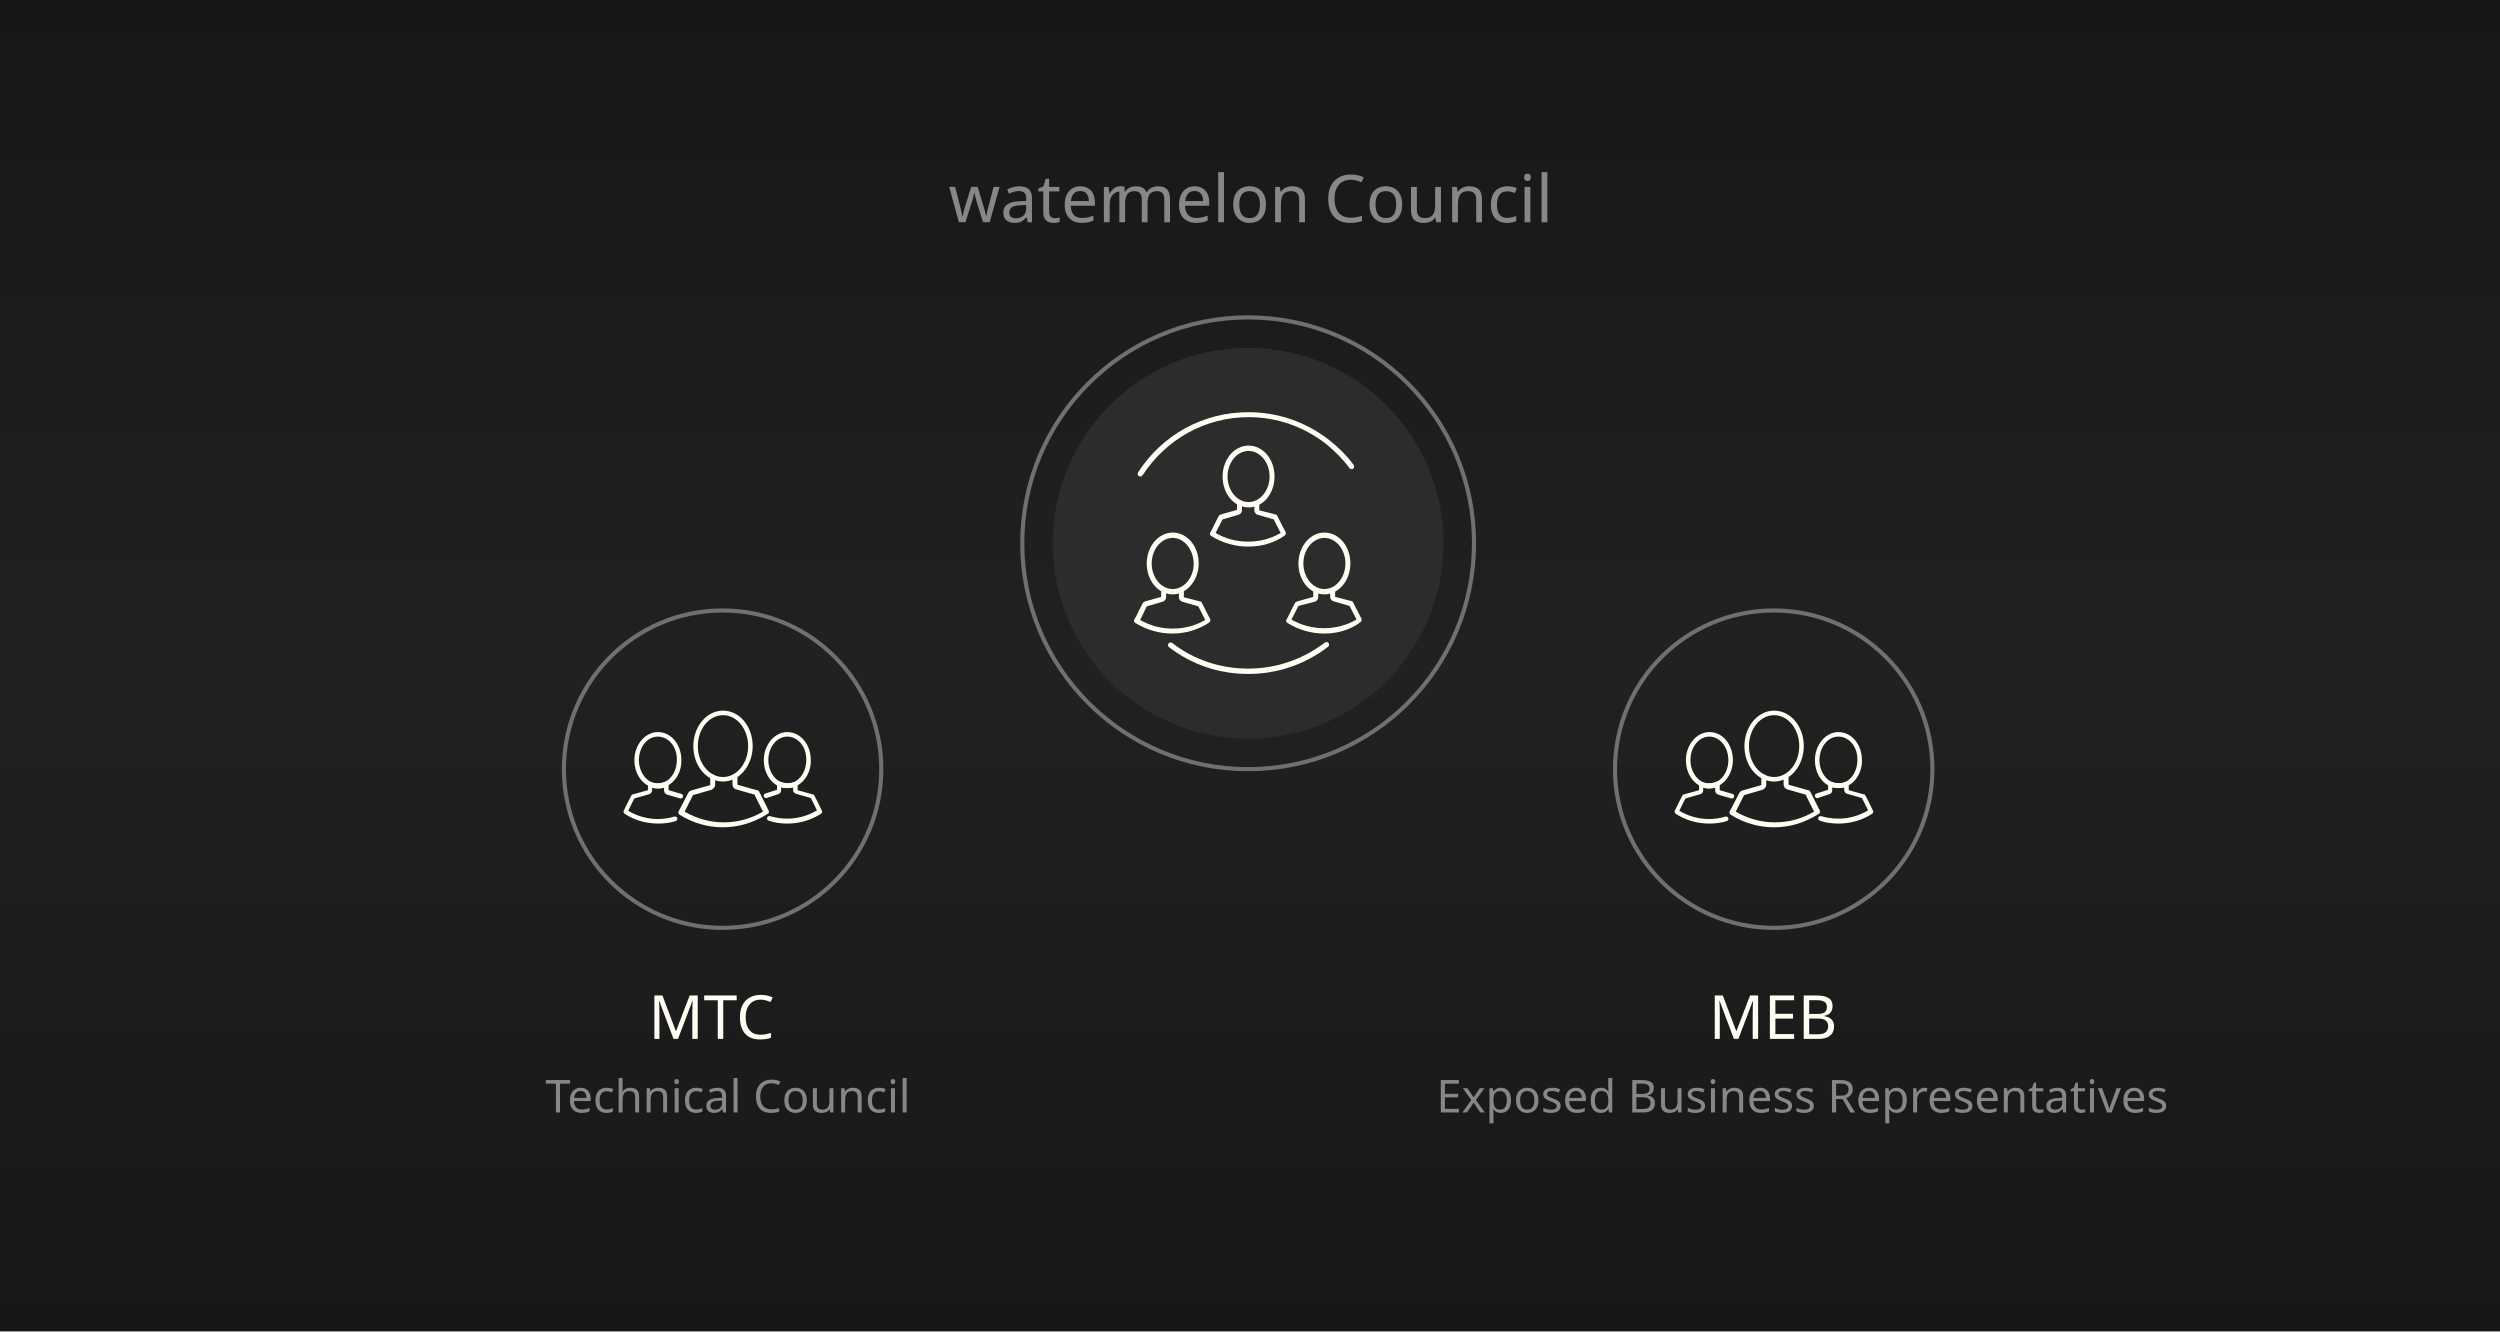
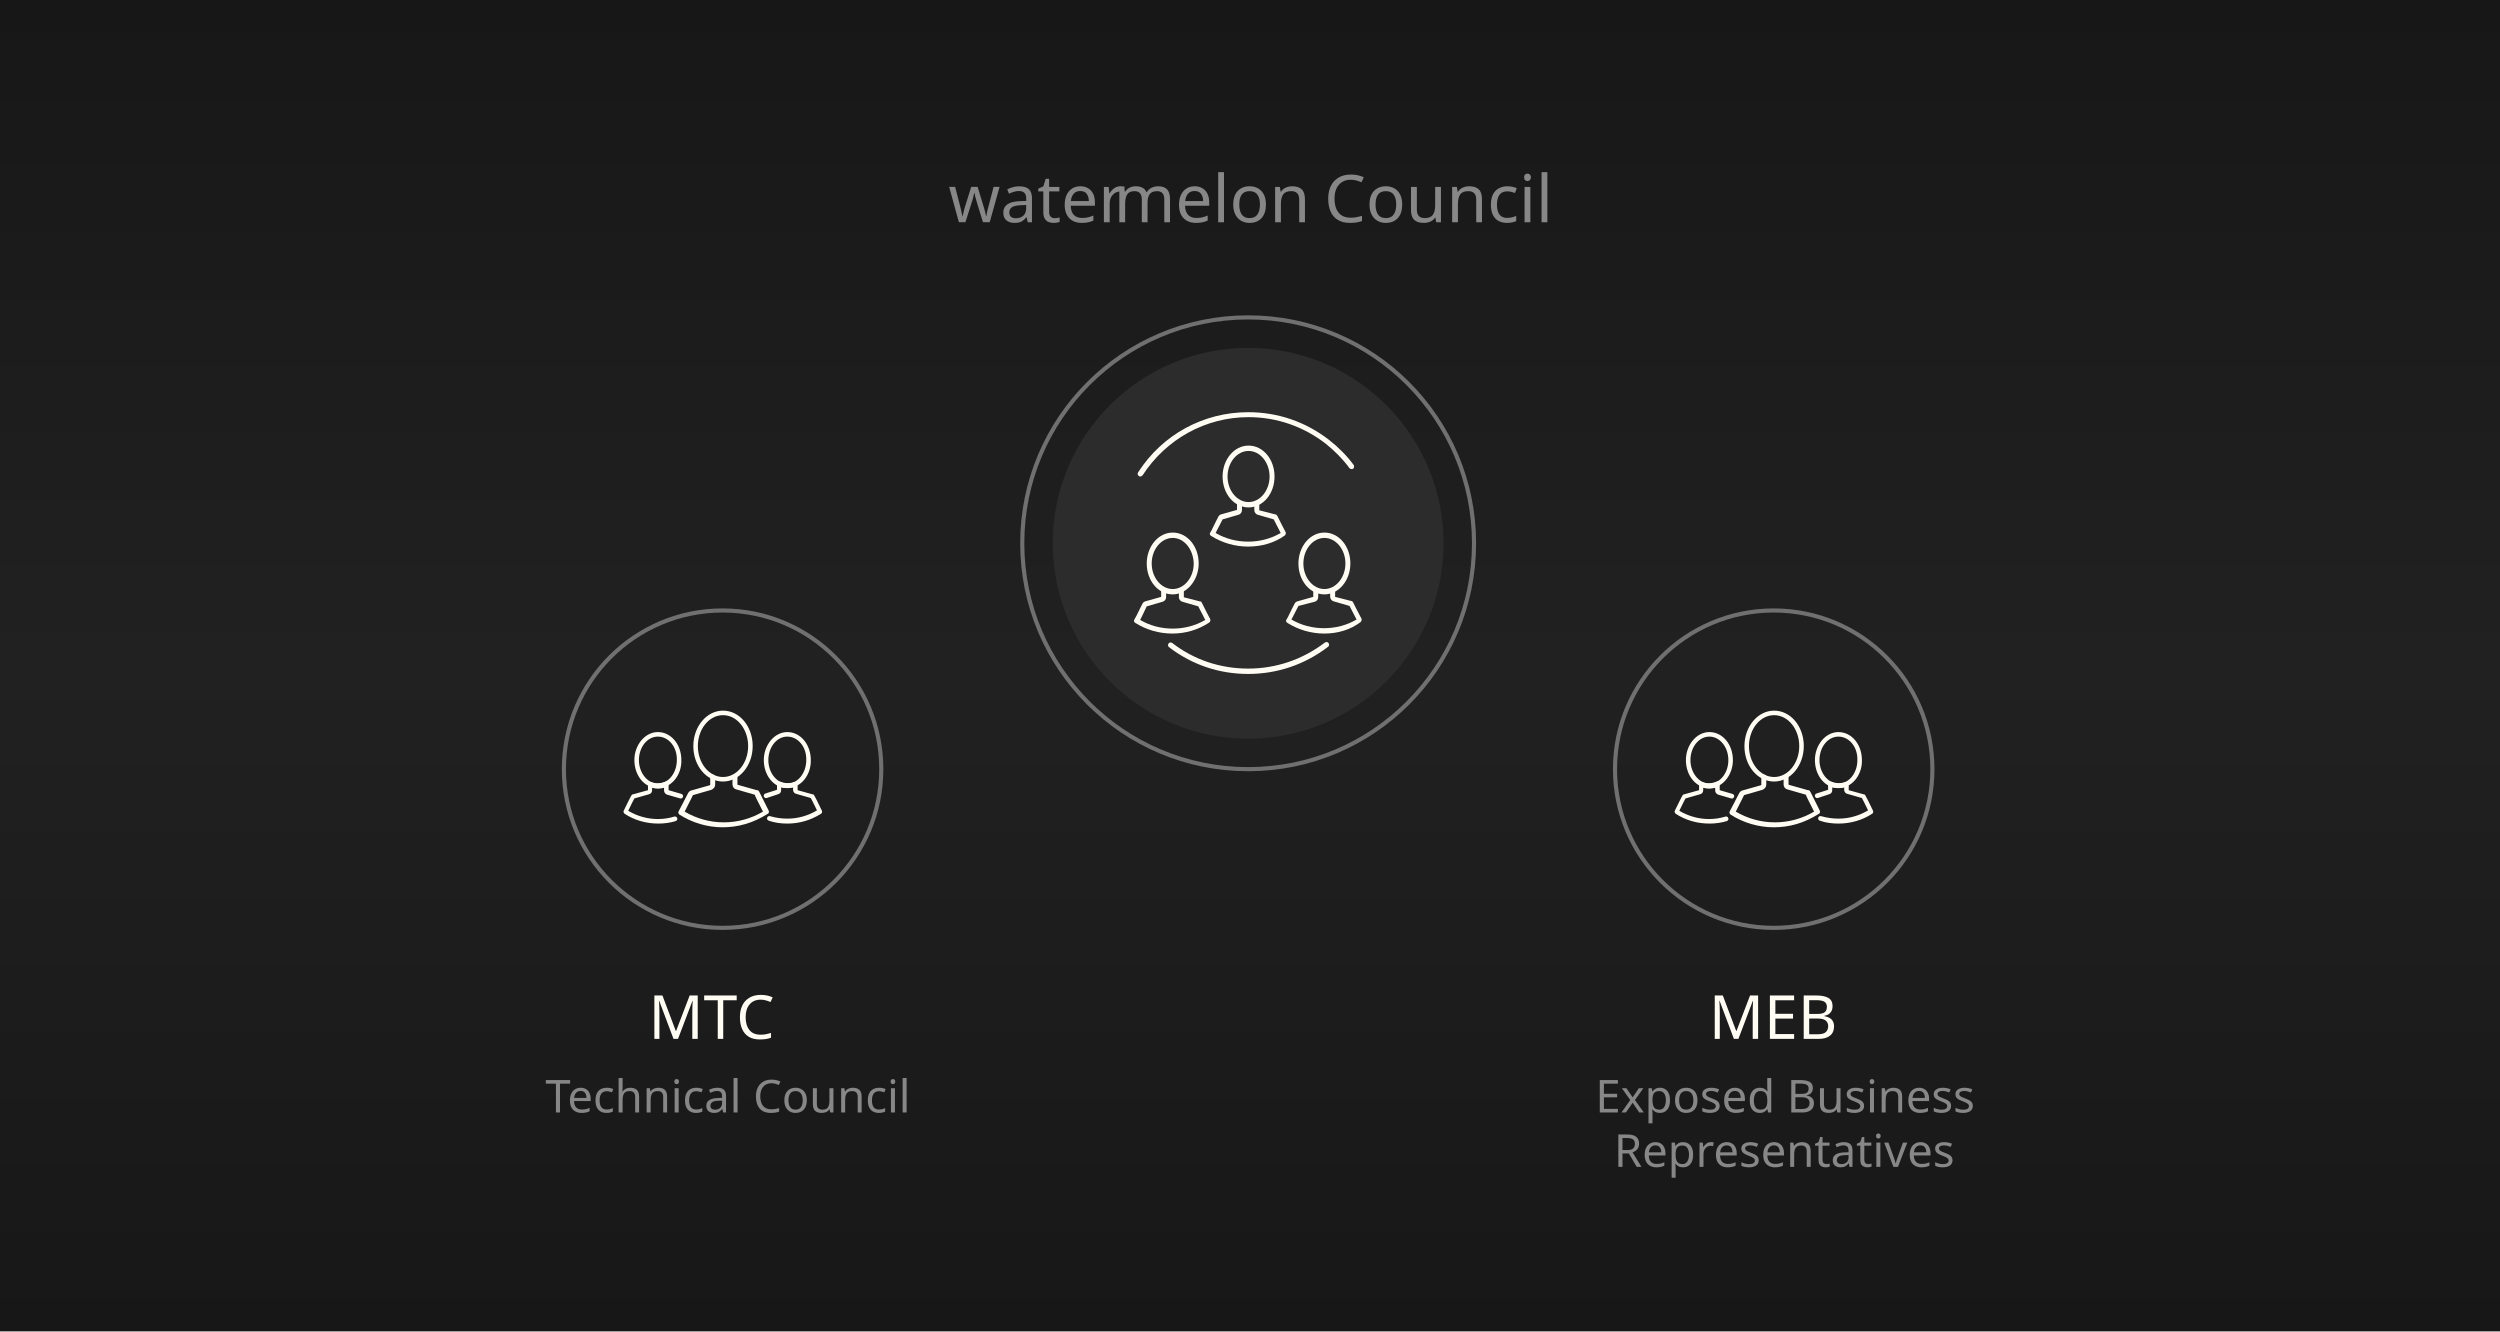
<svg xmlns="http://www.w3.org/2000/svg" version="1.1" id="Layer_1" x="0px" y="0px" viewBox="0 0 606.5 323" style="enable-background:new 0 0 606.5 323;" xml:space="preserve">
  <style type="text/css">
	.st0{display:none;fill:#171717;}
	.st1{display:none;}
	.st2{display:inline;}
	.st3{fill:none;stroke:#2B2B2B;stroke-miterlimit:10;}
	.st4{fill:none;stroke:#2B2B2B;stroke-miterlimit:10;stroke-dasharray:3.002,3.002;}
	.st5{fill:none;stroke:#2B2B2B;stroke-miterlimit:10;stroke-dasharray:3.02,3.02;}
	.st6{fill:none;stroke:#2B2B2B;stroke-miterlimit:10;stroke-dasharray:2.921,2.921;}
	.st7{fill:url(#SVGID_1_);}
	.st8{fill:#878787;}
	.st9{font-family:'SourceSerifPro-Light';}
	.st10{font-size:16px;}
	.st11{font-family:'SourceSerifPro-Bold';}
	.st12{fill:#2C2C2C;}
	.st13{fill:none;stroke:#707070;stroke-miterlimit:10;}
	.st14{fill:#FFFDF3;}
	.st15{font-family:'SourceSerifPro-Regular';}
	.st16{font-size:14.748px;}
	.st17{font-size:11px;}
+ 	.st18{enable-background:new    ;}
</style>
  <rect x="-81.7" y="-100.4" class="st0" width="841.9" height="595.3" />
  <g class="st1">
    <g class="st2">
      <polyline class="st3" points="182.1,392.1 182.1,393.6 180.6,393.6   " />
      <line class="st4" x1="177.6" y1="393.6" x2="5" y2="393.6" />
      <polyline class="st3" points="3.5,393.6 2,393.6 2,392.1   " />
      <line class="st5" x1="2" y1="389" x2="2" y2="4" />
      <polyline class="st3" points="2,2.5 2,1 3.5,1   " />
      <line class="st4" x1="6.5" y1="1" x2="179.1" y2="1" />
      <polyline class="st3" points="180.6,1 182.1,1 182.1,2.5   " />
      <line class="st5" x1="182.1" y1="5.5" x2="182.1" y2="390.5" />
    </g>
  </g>
  <g class="st1">
    <g class="st2">
      <polyline class="st3" points="392.5,392.1 392.5,393.6 391,393.6   " />
      <line class="st4" x1="388" y1="393.6" x2="215.4" y2="393.6" />
      <polyline class="st3" points="213.9,393.6 212.4,393.6 212.4,392.1   " />
      <line class="st5" x1="212.4" y1="389" x2="212.4" y2="4" />
      <polyline class="st3" points="212.4,2.5 212.4,1 213.9,1   " />
      <line class="st4" x1="216.9" y1="1" x2="389.5" y2="1" />
      <polyline class="st3" points="391,1 392.5,1 392.5,2.5   " />
      <line class="st5" x1="392.5" y1="5.5" x2="392.5" y2="390.5" />
    </g>
  </g>
  <g class="st1">
    <g class="st2">
      <polyline class="st3" points="534,392.1 534,393.6 532.5,393.6   " />
      <line class="st6" x1="529.6" y1="393.6" x2="425.9" y2="393.6" />
      <polyline class="st3" points="424.4,393.6 422.9,393.6 422.9,392.1   " />
      <line class="st5" x1="422.9" y1="389" x2="422.9" y2="4" />
      <polyline class="st3" points="422.9,2.5 422.9,1 424.4,1   " />
      <line class="st6" x1="427.4" y1="1" x2="531" y2="1" />
      <polyline class="st3" points="532.5,1 534,1 534,2.5   " />
      <line class="st5" x1="534" y1="5.5" x2="534" y2="390.5" />
    </g>
  </g>
  <g class="st1">
    <g class="st2">
      <polyline class="st3" points="676.5,392.1 676.5,393.6 675,393.6   " />
      <line class="st6" x1="672.1" y1="393.6" x2="568.4" y2="393.6" />
      <polyline class="st3" points="566.9,393.6 565.4,393.6 565.4,392.1   " />
      <line class="st5" x1="565.4" y1="389" x2="565.4" y2="4" />
      <polyline class="st3" points="565.4,2.5 565.4,1 566.9,1   " />
      <line class="st6" x1="569.8" y1="1" x2="673.5" y2="1" />
      <polyline class="st3" points="675,1 676.5,1 676.5,2.5   " />
      <line class="st5" x1="676.5" y1="5.5" x2="676.5" y2="390.5" />
    </g>
  </g>
-   <linearGradient id="SVGID_1_" gradientUnits="userSpaceOnUse" x1="303.25" y1="823.898" x2="303.25" y2="500.898" gradientTransform="matrix(1 0 0 1 0 -500.8976)">
+   <linearGradient id="SVGID_1_" gradientUnits="userSpaceOnUse" x1="303.25" y1="-501.992" x2="303.25" y2="-178.992" gradientTransform="matrix(1 0 0 -1 0 -178.9921)">
    <stop offset="0" style="stop-color:#171717" />
    <stop offset="0.5" style="stop-color:#212121" />
    <stop offset="1" style="stop-color:#171717" />
  </linearGradient>
  <rect y="0" class="st7" width="606.5" height="323" />
  <text transform="matrix(1 0 0 1 230.0914 53.9216)" class="st8 st9 st10">water</text>
  <text transform="matrix(1 0 0 1 270.1914 53.9216)" class="st8 st11 st10">melon</text>
  <text transform="matrix(1 0 0 1 317.0914 53.9216)" class="st8 st9 st10"> Council</text>
  <g>
    <circle class="st12" cx="302.8" cy="131.8" r="47.4" />
    <circle class="st13" cx="302.8" cy="131.8" r="54.8" />
    <g>
      <g>
        <g>
          <path class="st14" d="M302.8,132.6c-3.2,0-6.3-0.9-9-2.6c-0.3-0.2-0.4-0.5-0.2-0.8l0.3-0.5c0.8-1.7,1.6-3.2,1.7-3.4      c0.1-0.2,0.2-0.3,0.4-0.4c0.1,0,0.1-0.1,0.2-0.1l3.9-1.1v-1.5c0-0.3,0.3-0.6,0.6-0.6c0.3,0,0.6,0.3,0.6,0.6v1.6      c0,0.5-0.4,1-0.9,1.1l-3.8,1.1c-0.2,0.4-0.9,1.8-1.7,3.3l0,0c2.4,1.4,5.1,2.1,7.9,2.1s5.5-0.7,7.9-2.1c-0.9-1.7-1.5-2.9-1.7-3.3      l-3.8-1.1c-0.5-0.1-0.9-0.6-0.9-1.1v-1.5c0-0.3,0.3-0.6,0.6-0.6c0.3,0,0.6,0.3,0.6,0.6v1.5l3.9,1c0.1,0,0.1,0,0.1,0      c0.1,0,0.3,0.2,0.4,0.4c0.1,0.1,0.8,1.7,2,3.9c0.1,0.3,0,0.6-0.2,0.8C309.2,131.7,306.1,132.6,302.8,132.6z" />
          <path class="st14" d="M302.9,123.1c-3.5,0-6.3-3.3-6.3-7.5c0-4.1,2.8-7.5,6.3-7.5s6.3,3.3,6.3,7.5      C309.2,119.8,306.4,123.1,302.9,123.1z M302.9,109.4c-2.8,0-5.1,2.8-5.1,6.2c0,3.4,2.3,6.2,5.1,6.2c2.8,0,5.1-2.8,5.1-6.2      C308,112.2,305.7,109.4,302.9,109.4z" />
        </g>
        <g>
          <g>
            <path class="st14" d="M321.3,153.7c-3.2,0-6.3-0.9-9-2.6c-0.3-0.2-0.4-0.5-0.2-0.8l0.3-0.5c0.8-1.7,1.6-3.2,1.7-3.4       s0.2-0.3,0.4-0.4c0.1,0,0.1-0.1,0.2-0.1l3.9-1.1v-1.5c0-0.3,0.3-0.6,0.6-0.6c0.3,0,0.6,0.3,0.6,0.6v1.6c0,0.5-0.4,1-0.9,1.1       l-3.9,1c-0.2,0.4-0.9,1.8-1.7,3.3l0,0c2.4,1.4,5.1,2.1,7.9,2.1s5.5-0.7,7.9-2.1c-0.9-1.7-1.5-2.9-1.7-3.3l-3.8-1.1       c-0.5-0.1-0.9-0.6-0.9-1.1v-1.5c0-0.3,0.3-0.6,0.6-0.6s0.6,0.3,0.6,0.6v1.5l3.9,1c0.1,0,0.1,0,0.1,0c0.1,0,0.3,0.2,0.4,0.4       s0.8,1.7,2,3.9c0.1,0.3,0,0.6-0.2,0.8C327.6,152.8,324.5,153.7,321.3,153.7z" />
            <path class="st14" d="M321.3,144.2c-3.5,0-6.3-3.3-6.3-7.5c0-4.1,2.8-7.5,6.3-7.5s6.3,3.3,6.3,7.5       C327.6,140.8,324.8,144.2,321.3,144.2z M321.3,130.5c-2.8,0-5.1,2.8-5.1,6.2s2.3,6.2,5.1,6.2c2.8,0,5.1-2.8,5.1-6.2       S324.1,130.5,321.3,130.5z" />
          </g>
          <g>
            <path class="st14" d="M284.4,153.7c-3.2,0-6.3-0.9-9-2.6c-0.3-0.2-0.4-0.5-0.2-0.8l0.6-1.1c0.7-1.4,1.3-2.7,1.4-2.8       c0.1-0.2,0.2-0.3,0.4-0.4c0.1,0,0.1-0.1,0.2-0.1l3.9-1.1v-1.5c0-0.3,0.3-0.6,0.6-0.6c0.3,0,0.6,0.3,0.6,0.6v1.6       c0,0.5-0.4,1-0.9,1.1l-3.8,1.1c-0.2,0.4-0.7,1.4-1.3,2.7l-0.3,0.6c2.4,1.4,5.1,2.1,7.9,2.1s5.5-0.7,7.9-2.1       c-0.9-1.7-1.5-2.9-1.7-3.3l-3.8-1.1c-0.5-0.1-0.9-0.6-0.9-1.1v-1.5c0-0.3,0.3-0.6,0.6-0.6c0.3,0,0.6,0.3,0.6,0.6v1.5l3.9,1       c0.1,0,0.1,0,0.1,0c0.1,0,0.3,0.1,0.4,0.4c0.1,0.1,0.8,1.7,2,3.9c0.1,0.3,0,0.6-0.2,0.8C290.7,152.8,287.6,153.7,284.4,153.7z" />
            <path class="st14" d="M284.5,144.2c-3.5,0-6.3-3.3-6.3-7.5c0-4.1,2.8-7.5,6.3-7.5s6.3,3.3,6.3,7.5       C290.8,140.8,287.9,144.2,284.5,144.2z M284.5,130.5c-2.8,0-5.1,2.8-5.1,6.2s2.3,6.2,5.1,6.2c2.8,0,5.1-2.8,5.1-6.2       C289.5,133.3,287.3,130.5,284.5,130.5z" />
          </g>
        </g>
      </g>
      <path class="st14" d="M302.8,163.5c-7,0-13.6-2.2-19.2-6.5c-0.3-0.2-0.3-0.6-0.1-0.9c0.2-0.3,0.6-0.3,0.9-0.1    c5.3,4.1,11.7,6.2,18.4,6.2c6.8,0,13.2-2.2,18.6-6.3c0.3-0.2,0.7-0.2,0.9,0.1c0.2,0.3,0.2,0.7-0.1,0.9    C316.6,161.2,309.9,163.5,302.8,163.5z" />
      <path class="st14" d="M276.6,115.6c-0.1,0-0.2,0-0.3-0.1c-0.3-0.2-0.4-0.6-0.2-0.9c5.9-9.2,15.9-14.6,26.7-14.6    c7.2,0,13.9,2.3,19.6,6.7c2.3,1.8,4.3,3.8,6,6.1c0.2,0.3,0.1,0.7-0.1,0.9c-0.3,0.2-0.7,0.1-0.9-0.1c-1.6-2.2-3.6-4.2-5.7-5.9    c-5.4-4.2-11.9-6.5-18.8-6.5c-10.4,0-20,5.3-25.7,14.1C277,115.5,276.8,115.6,276.6,115.6z" />
    </g>
  </g>
  <text transform="matrix(1 0 0 1 157.3145 252.0317)" class="st14 st15 st16">MTC</text>
  <text transform="matrix(1 0 0 1 129.4476 269.8862)" class="st8 st9 st17"> Technical Council</text>
  <text transform="matrix(1 0 0 1 414.5641 252.0317)" class="st14 st15 st16">MEB</text>
-   <text transform="matrix(1 0 0 1 345.6127 269.8862)" class="st8 st9 st17"> Exposed Business Representatives</text>
+   <text transform="matrix(1 0 0 1 387.0494 269.8862)" class="st18">
+     <tspan x="0" y="0" class="st8 st9 st17">Exposed Business</tspan>
+     <tspan x="4.5" y="13.2" class="st8 st9 st17">Representatives</tspan>
+   </text>
  <g>
    <circle class="st13" cx="175.3" cy="186.6" r="38.5" />
    <g>
      <g>
        <path class="st14" d="M191,199.8c-1.5,0-3.1-0.2-4.5-0.7c-0.3-0.1-0.5-0.4-0.4-0.7s0.4-0.5,0.7-0.4c1.4,0.4,2.8,0.6,4.2,0.6     c2.6,0,5-0.7,7.2-2c-0.8-1.6-1.3-2.7-1.5-3l-3.5-1c-0.5-0.1-0.8-0.5-0.8-1V191c-1,0.2-1.9,0.2-2.9,0v0.7c0,0.5-0.3,0.9-0.8,1     l-2.7,0.9c-0.3,0.1-0.6-0.1-0.7-0.4c-0.1-0.3,0.1-0.6,0.4-0.7l2.8-0.9v-1.4c0-0.2,0.1-0.4,0.2-0.5c0.2-0.1,0.3-0.1,0.5-0.1     c1.2,0.5,2.4,0.5,3.6,0.1c0.2-0.1,0.4,0,0.5,0.1s0.2,0.3,0.2,0.5v1.4l3.6,1h0.1c0.1,0,0.3,0.1,0.4,0.4c0.1,0.1,0.8,1.5,1.8,3.6     c0.1,0.3,0,0.6-0.2,0.7C196.7,199,193.9,199.8,191,199.8z" />
        <path class="st14" d="M191,191.2c-3.2,0-5.7-3-5.7-6.8c0-3.7,2.6-6.8,5.7-6.8c3.2,0,5.7,3,5.7,6.8     C196.8,188.1,194.2,191.2,191,191.2z M191,178.7c-2.6,0-4.6,2.6-4.6,5.7c0,3.1,2.1,5.7,4.6,5.7c2.6,0,4.6-2.6,4.6-5.7     C195.7,181.2,193.6,178.7,191,178.7z" />
      </g>
      <g>
        <path class="st14" d="M159.7,199.8c-2.9,0-5.8-0.8-8.2-2.4c-0.2-0.2-0.3-0.5-0.2-0.7c1-2.1,1.7-3.4,1.8-3.6     c0.1-0.2,0.3-0.4,0.4-0.4h0.1l3.6-1v-1.4c0-0.2,0.1-0.4,0.2-0.5c0.1-0.1,0.3-0.1,0.5-0.1c1.2,0.5,2.4,0.4,3.6-0.1     c0.2-0.1,0.4-0.1,0.5,0.1c0.2,0.1,0.2,0.3,0.2,0.5v1.5l3.1,0.9c0.3,0.1,0.5,0.4,0.4,0.7s-0.4,0.5-0.7,0.4l-3.1-0.9     c-0.4-0.1-0.8-0.5-0.8-1v-0.7c-1,0.3-2,0.3-2.9,0v0.6c0,0.5-0.3,0.9-0.8,1l-3.5,1c-0.2,0.3-0.7,1.4-1.5,3c2.2,1.3,4.7,2,7.2,2     c1.4,0,2.7-0.2,4-0.6c0.3-0.1,0.6,0.1,0.7,0.4c0.1,0.3-0.1,0.6-0.4,0.7C162.6,199.6,161.2,199.8,159.7,199.8z" />
        <path class="st14" d="M159.6,191.2c-3.2,0-5.7-3-5.7-6.8c0-3.7,2.6-6.8,5.7-6.8c3.2,0,5.7,3,5.7,6.8     C165.4,188.1,162.8,191.2,159.6,191.2z M159.6,178.7c-2.6,0-4.6,2.6-4.6,5.7c0,3.1,2.1,5.7,4.6,5.7c2.6,0,4.6-2.6,4.6-5.7     C164.3,181.2,162.2,178.7,159.6,178.7z" />
      </g>
      <g>
        <path class="st14" d="M175.3,200.7c-3.7,0-7.4-1.1-10.5-3.1c-0.2-0.2-0.3-0.5-0.2-0.7l1.1-2.1c0.7-1.3,1.2-2.4,1.3-2.5     s0.2-0.3,0.4-0.4c0.1,0,0.1-0.1,0.2-0.1l4.6-1.3l0.1-0.1v-1.9c0-0.3,0.2-0.6,0.6-0.6c0.3,0,0.6,0.2,0.6,0.6v1.9     c0,0.5-0.4,1-0.9,1.2l-4.5,1.3c-0.1,0.3-0.6,1.2-1.2,2.4l-0.8,1.6c2.9,1.7,6.1,2.6,9.5,2.6s6.6-0.9,9.5-2.6     c-1.1-2.2-1.9-3.7-2-4.1l-4.5-1.3c-0.5-0.1-0.9-0.6-0.9-1.2v-1.8c0-0.3,0.2-0.6,0.6-0.6c0.3,0,0.6,0.2,0.6,0.6v1.8     c0,0,0,0.1,0.1,0.1l4.6,1.3c0.1,0,0.1,0,0.2,0c0.1,0,0.3,0.2,0.4,0.4c0.1,0.2,1,2,2.3,4.6c0.1,0.3,0,0.6-0.2,0.7     C182.7,199.7,179,200.7,175.3,200.7z" />
        <path class="st14" d="M175.4,189.6c-4,0-7.2-3.8-7.2-8.6c0-4.7,3.2-8.6,7.2-8.6s7.2,3.8,7.2,8.6     C182.6,185.7,179.4,189.6,175.4,189.6z M175.4,173.5c-3.4,0-6.1,3.4-6.1,7.5s2.7,7.5,6.1,7.5c3.4,0,6.1-3.4,6.1-7.5     S178.8,173.5,175.4,173.5z" />
      </g>
    </g>
  </g>
  <g>
    <circle class="st13" cx="430.3" cy="186.6" r="38.5" />
    <g>
      <g>
        <path class="st14" d="M446,199.8c-1.5,0-3.1-0.2-4.5-0.7c-0.3-0.1-0.5-0.4-0.4-0.7s0.4-0.5,0.7-0.4c1.4,0.4,2.8,0.6,4.2,0.6     c2.6,0,5-0.7,7.2-2c-0.8-1.6-1.3-2.7-1.5-3l-3.5-1c-0.5-0.1-0.8-0.5-0.8-1V191c-1,0.2-1.9,0.2-2.9,0v0.7c0,0.5-0.3,0.9-0.8,1     l-2.7,0.9c-0.3,0.1-0.6-0.1-0.7-0.4c-0.1-0.3,0.1-0.6,0.4-0.7l2.8-0.9v-1.4c0-0.2,0.1-0.4,0.2-0.5c0.2-0.1,0.3-0.1,0.5-0.1     c1.2,0.5,2.4,0.5,3.6,0.1c0.2-0.1,0.4,0,0.5,0.1s0.2,0.3,0.2,0.5v1.4l3.6,1h0.1c0.1,0,0.3,0.1,0.4,0.4c0.1,0.1,0.8,1.5,1.8,3.6     c0.1,0.3,0,0.6-0.2,0.7C451.8,199,448.9,199.8,446,199.8z" />
        <path class="st14" d="M446,191.2c-3.2,0-5.7-3-5.7-6.8c0-3.7,2.6-6.8,5.7-6.8c3.2,0,5.7,3,5.7,6.8     C451.8,188.1,449.2,191.2,446,191.2z M446,178.7c-2.6,0-4.6,2.6-4.6,5.7c0,3.1,2.1,5.7,4.6,5.7c2.6,0,4.6-2.6,4.6-5.7     C450.7,181.2,448.6,178.7,446,178.7z" />
      </g>
      <g>
        <path class="st14" d="M414.7,199.8c-2.9,0-5.8-0.8-8.2-2.4c-0.2-0.2-0.3-0.5-0.2-0.7c1-2.1,1.7-3.4,1.8-3.6     c0.1-0.2,0.3-0.4,0.4-0.4h0.1l3.6-1v-1.4c0-0.2,0.1-0.4,0.2-0.5s0.3-0.1,0.5-0.1c1.2,0.5,2.4,0.4,3.6-0.1     c0.2-0.1,0.4-0.1,0.5,0.1c0.2,0.1,0.2,0.3,0.2,0.5v1.5l3.1,0.9c0.3,0.1,0.5,0.4,0.4,0.7s-0.4,0.5-0.7,0.4l-3.1-0.9     c-0.4-0.1-0.8-0.5-0.8-1v-0.7c-1,0.3-2,0.3-2.9,0v0.6c0,0.5-0.3,0.9-0.8,1l-3.5,1c-0.2,0.3-0.7,1.4-1.5,3c2.2,1.3,4.7,2,7.2,2     c1.4,0,2.7-0.2,4-0.6c0.3-0.1,0.6,0.1,0.7,0.4c0.1,0.3-0.1,0.6-0.4,0.7C417.6,199.6,416.2,199.8,414.7,199.8z" />
        <path class="st14" d="M414.7,191.2c-3.2,0-5.7-3-5.7-6.8c0-3.7,2.6-6.8,5.7-6.8c3.2,0,5.7,3,5.7,6.8     C420.4,188.1,417.8,191.2,414.7,191.2z M414.7,178.7c-2.6,0-4.6,2.6-4.6,5.7c0,3.1,2.1,5.7,4.6,5.7c2.6,0,4.6-2.6,4.6-5.7     C419.3,181.2,417.2,178.7,414.7,178.7z" />
      </g>
      <g>
        <path class="st14" d="M430.3,200.7c-3.7,0-7.4-1.1-10.5-3.1c-0.2-0.2-0.3-0.5-0.2-0.7l1.1-2.1c0.7-1.3,1.2-2.4,1.3-2.5     c0.1-0.1,0.2-0.3,0.4-0.4c0.1,0,0.1-0.1,0.2-0.1l4.6-1.3l0.1-0.1v-1.9c0-0.3,0.2-0.6,0.6-0.6s0.6,0.2,0.6,0.6v1.9     c0,0.5-0.4,1-0.9,1.2l-4.5,1.3c-0.1,0.3-0.6,1.2-1.2,2.4l-0.8,1.6c2.9,1.7,6.1,2.6,9.5,2.6s6.6-0.9,9.5-2.6     c-1.1-2.2-1.9-3.7-2-4.1l-4.5-1.3c-0.5-0.1-0.9-0.6-0.9-1.2v-1.8c0-0.3,0.2-0.6,0.6-0.6c0.3,0,0.6,0.2,0.6,0.6v1.8     c0,0,0,0.1,0.1,0.1l4.6,1.3c0.1,0,0.1,0,0.2,0s0.3,0.2,0.4,0.4s1,2,2.3,4.6c0.1,0.3,0,0.6-0.2,0.7     C437.7,199.7,434.1,200.7,430.3,200.7z" />
        <path class="st14" d="M430.4,189.6c-4,0-7.2-3.8-7.2-8.6c0-4.7,3.2-8.6,7.2-8.6s7.2,3.8,7.2,8.6     C437.6,185.7,434.4,189.6,430.4,189.6z M430.4,173.5c-3.4,0-6.1,3.4-6.1,7.5s2.7,7.5,6.1,7.5s6.1-3.4,6.1-7.5     S433.8,173.5,430.4,173.5z" />
      </g>
    </g>
  </g>
</svg>
